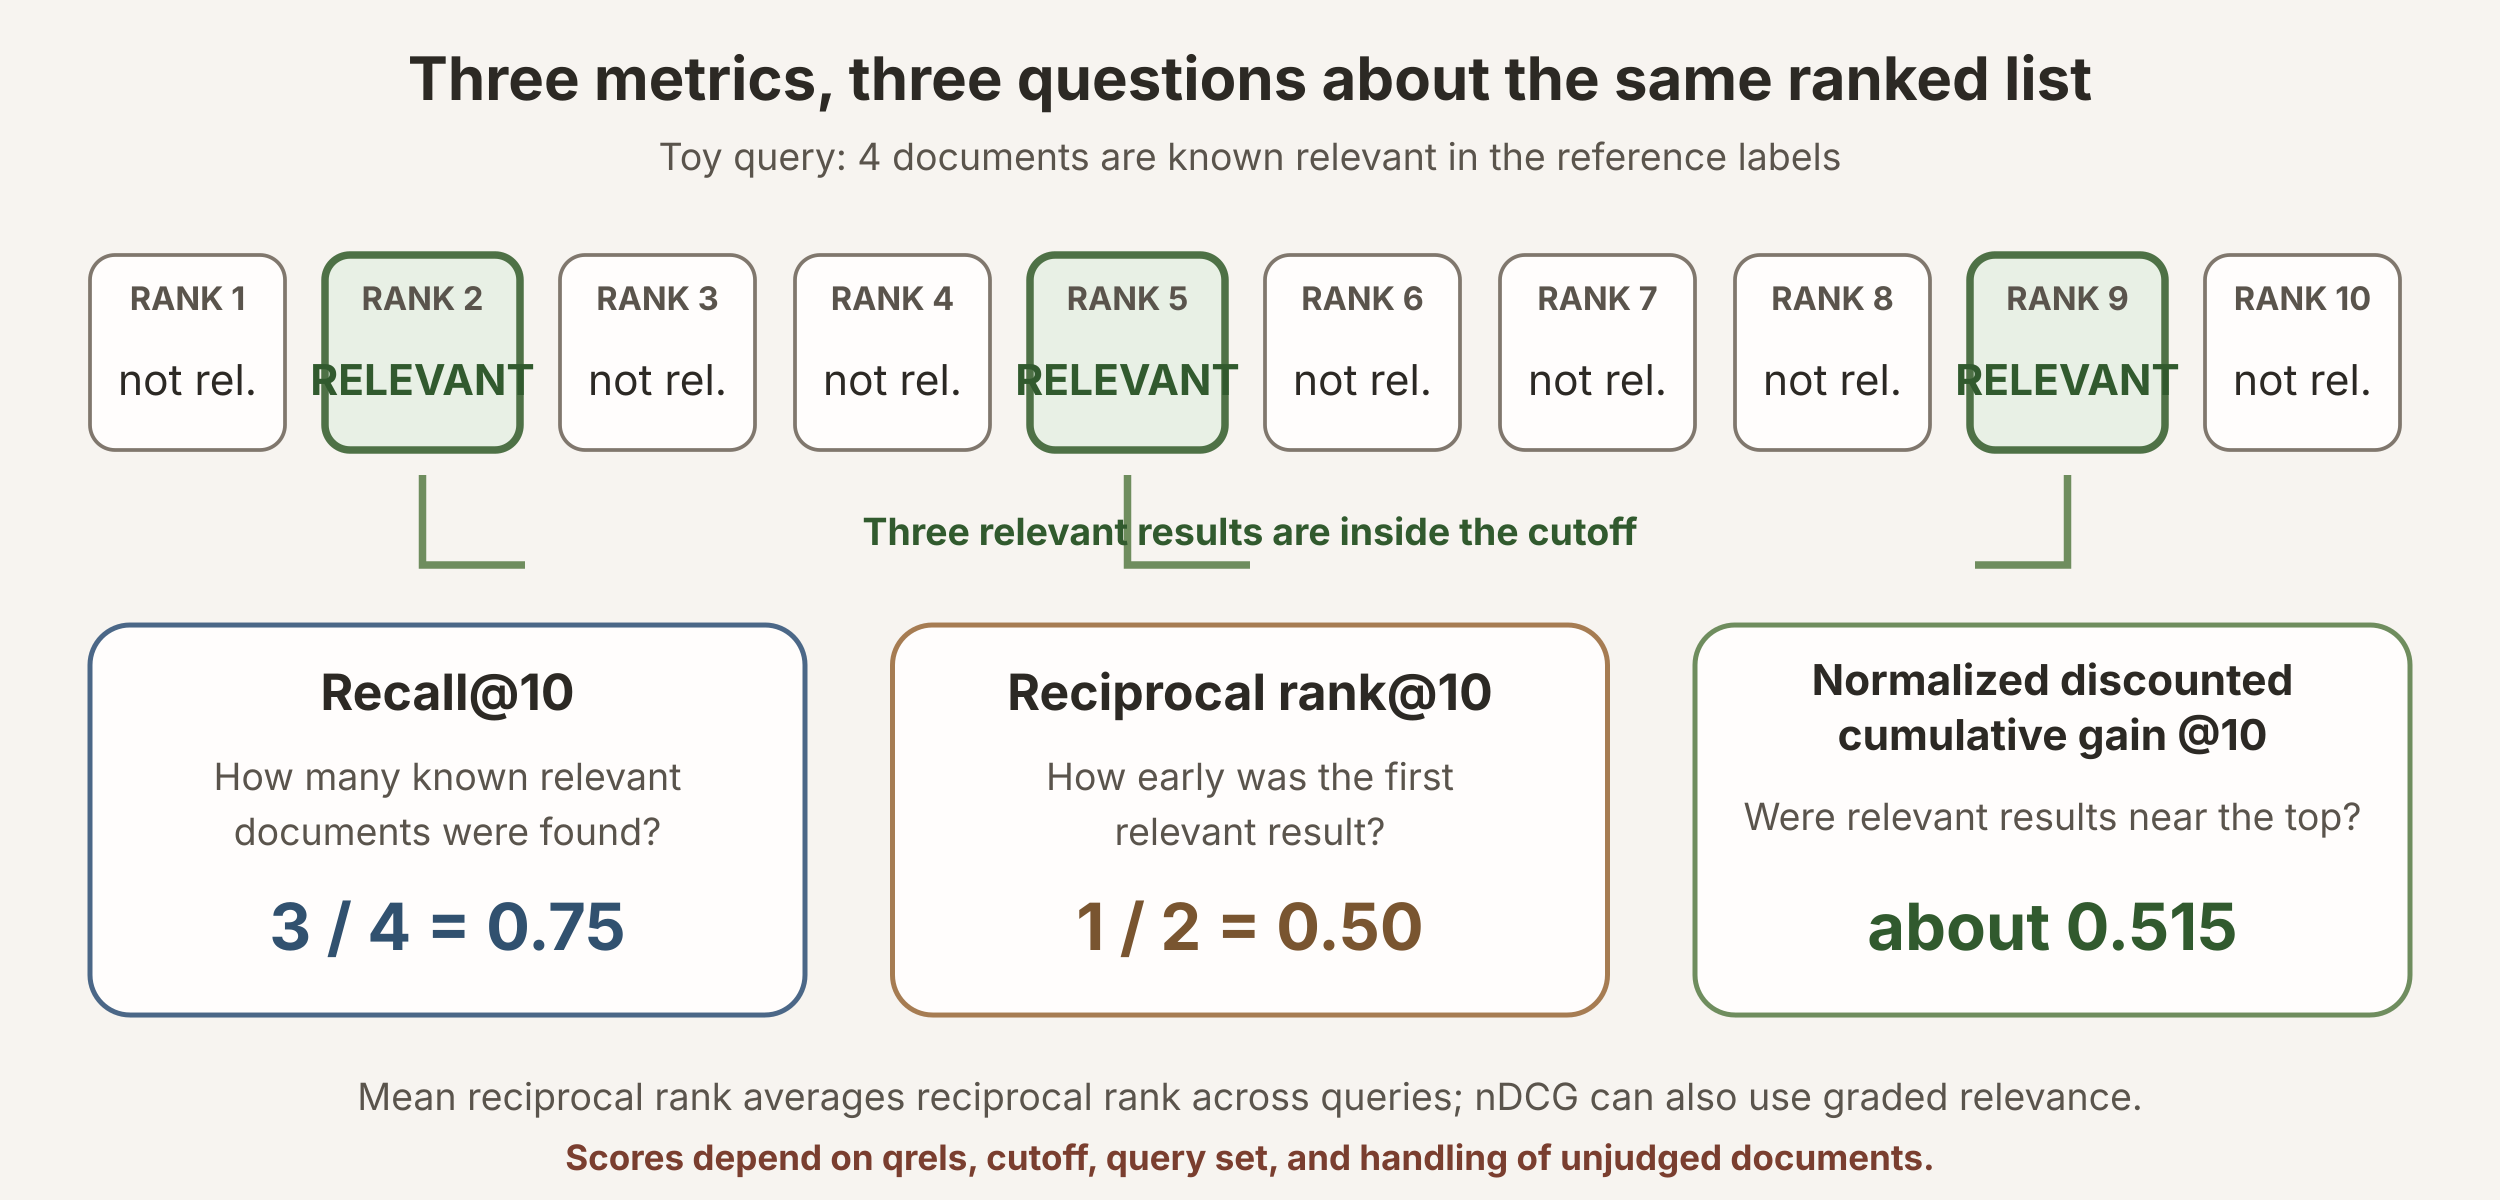
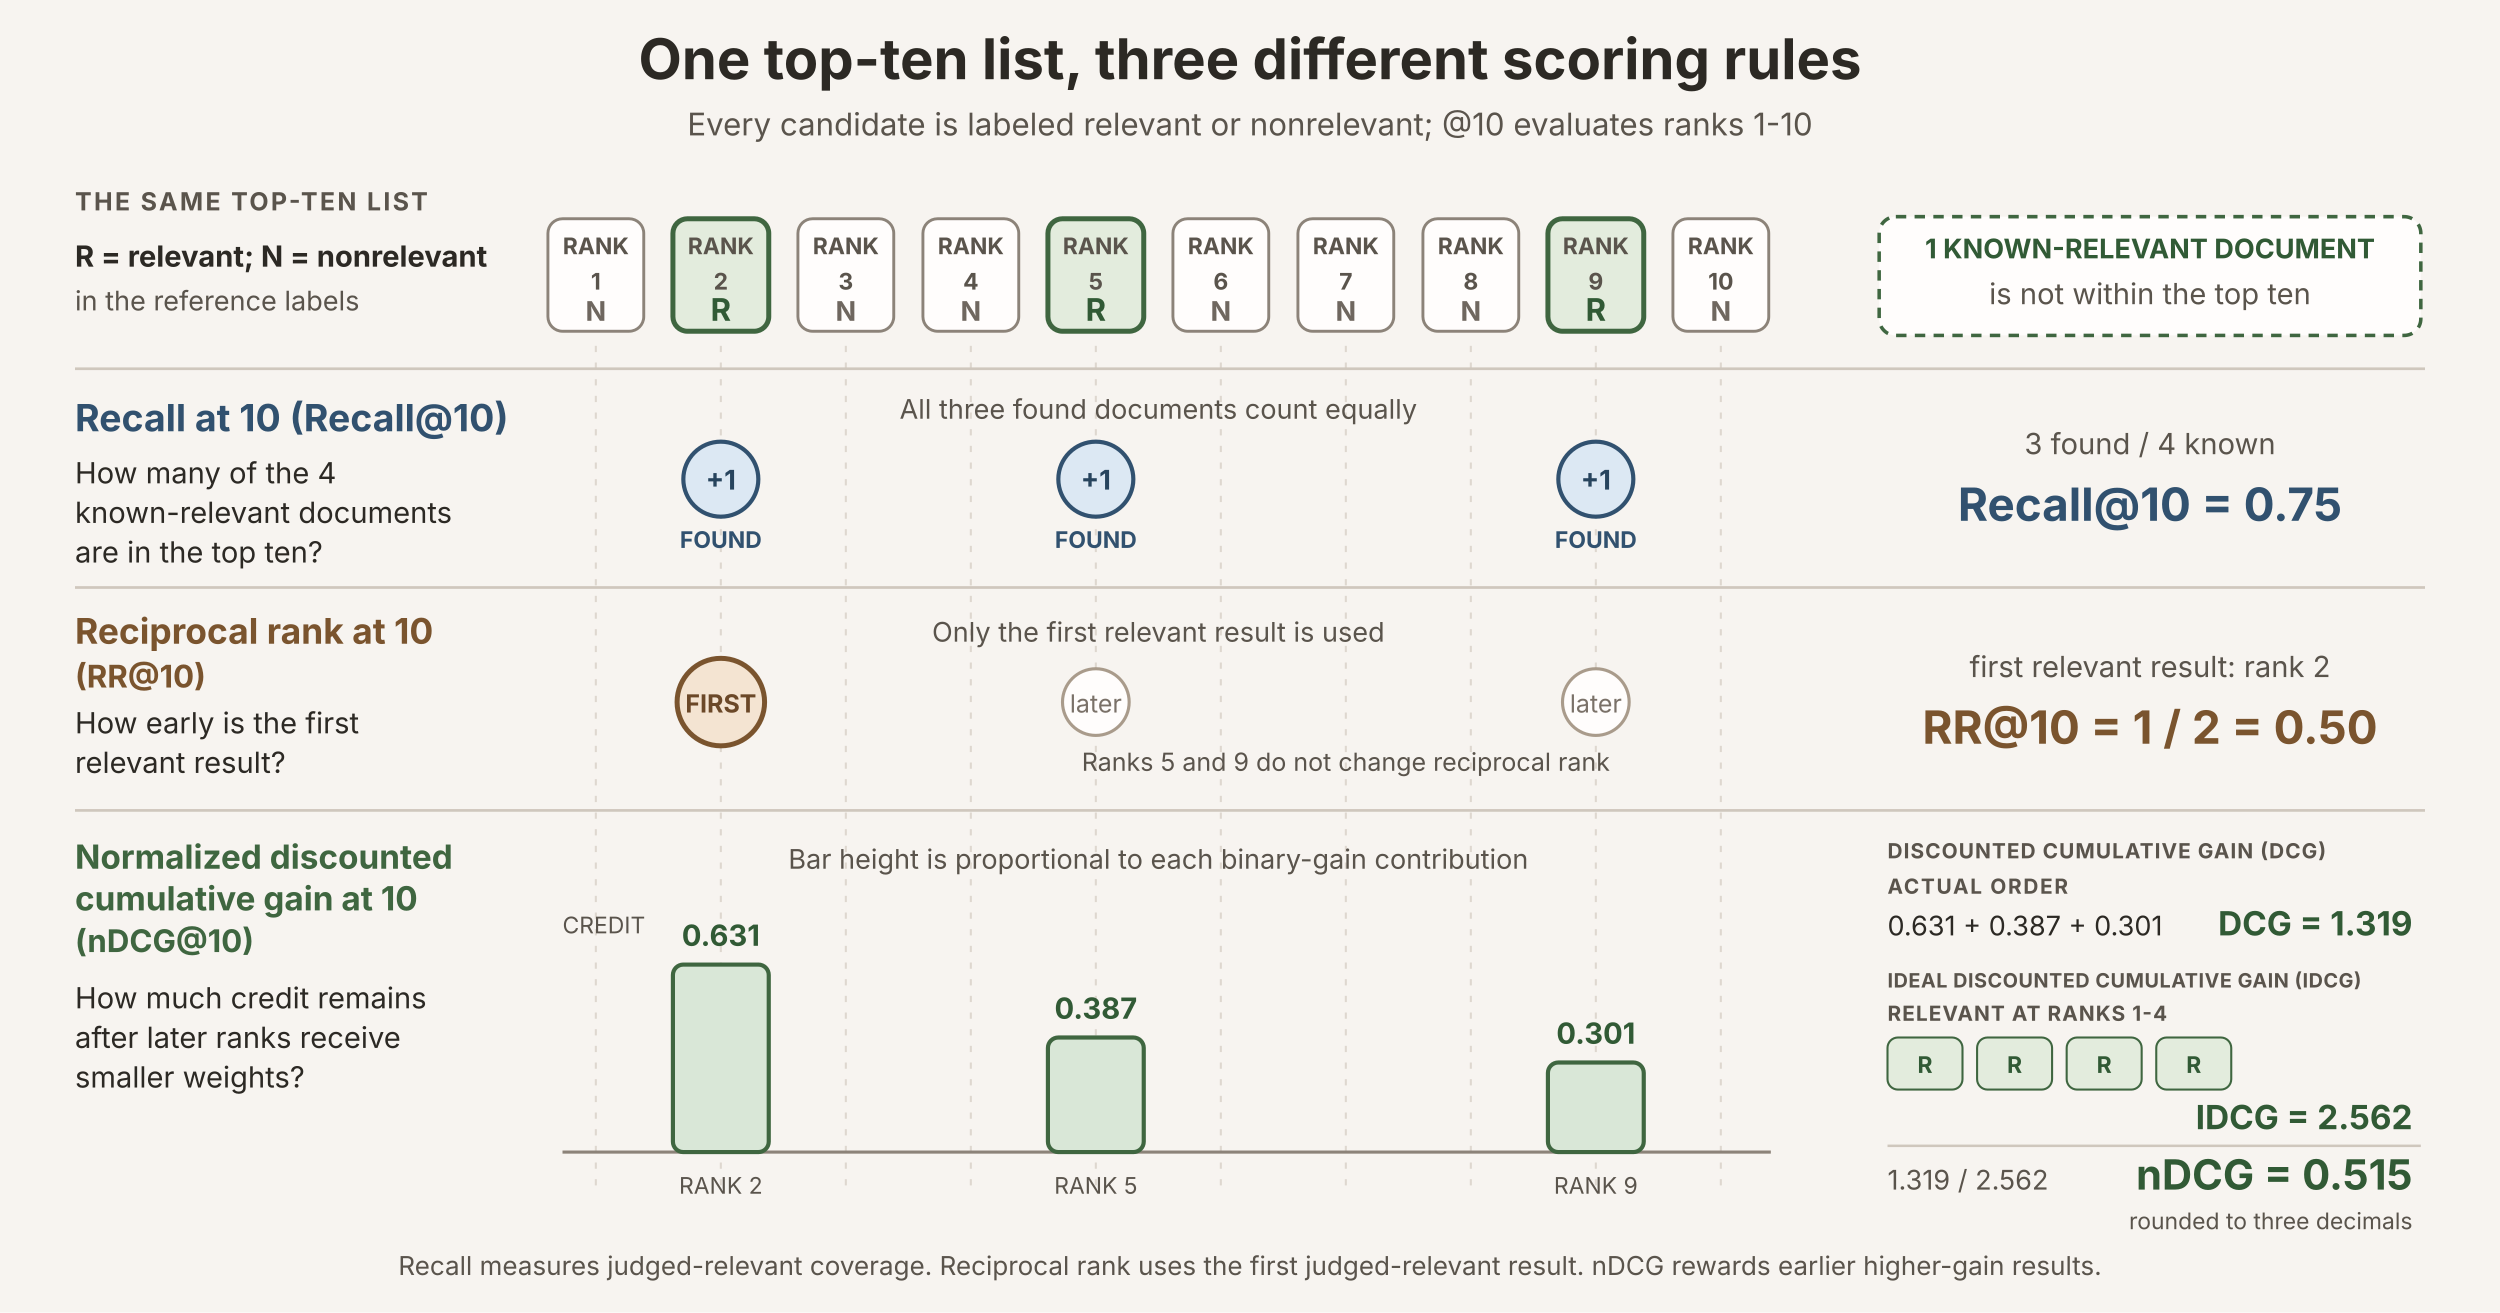
- <svg xmlns="http://www.w3.org/2000/svg" width="1000" height="480" viewBox="0 0 1000 480" role="img" aria-labelledby="retrieval-metrics-title retrieval-metrics-desc">
-   <rect width="1000" height="480" fill="#F7F4F0" />
-   <text x="500" y="40" text-anchor="middle" fill="#2C2924" font-family="Inter, Arial, sans-serif" font-size="24" font-weight="700">Three metrics, three questions about the same ranked list</text>
-   <text x="500" y="68" text-anchor="middle" fill="#5A544C" font-family="Inter, Arial, sans-serif" font-size="15">Toy query: 4 documents are known relevant in the reference labels</text>
-   <g font-family="Inter, Arial, sans-serif" text-anchor="middle">
-     <g fill="#FFFDFC" stroke="#80776D" stroke-width="1.5">
-       <rect x="36" y="102" width="78" height="78" rx="10" />
-       <rect x="130" y="102" width="78" height="78" rx="10" />
-       <rect x="224" y="102" width="78" height="78" rx="10" />
-       <rect x="318" y="102" width="78" height="78" rx="10" />
-       <rect x="412" y="102" width="78" height="78" rx="10" />
-       <rect x="506" y="102" width="78" height="78" rx="10" />
-       <rect x="600" y="102" width="78" height="78" rx="10" />
-       <rect x="694" y="102" width="78" height="78" rx="10" />
-       <rect x="788" y="102" width="78" height="78" rx="10" />
-       <rect x="882" y="102" width="78" height="78" rx="10" />
+ <svg xmlns="http://www.w3.org/2000/svg" width="1200" height="630" viewBox="0 0 1200 630" role="img" aria-labelledby="retrieval-metrics-title retrieval-metrics-desc">
+   <rect width="1200" height="630" fill="#F7F4F0" />
+   <g font-family="Inter, Arial, sans-serif">
+     <text x="600" y="38" text-anchor="middle" fill="#2C2924" font-size="27" font-weight="700">One top-ten list, three different scoring rules</text>
+     <text x="600" y="65" text-anchor="middle" fill="#5A544C" font-size="15">Every candidate is labeled relevant or nonrelevant; @10 evaluates ranks 1-10</text>
+     <text x="36" y="101" fill="#5A544C" font-size="12" font-weight="700" letter-spacing="1.1">THE SAME TOP-TEN LIST</text>
+     <text x="36" y="128" fill="#2C2924" font-size="14" font-weight="700">R = relevant; N = nonrelevant</text>
+     <text x="36" y="149" fill="#5A544C" font-size="13">in the reference labels</text>
+     <g text-anchor="middle">
+       <g fill="#FFFDFC" stroke="#8C8379" stroke-width="1.4">
+         <rect x="263" y="105" width="46" height="54" rx="7" />
+         <rect x="323" y="105" width="46" height="54" rx="7" />
+         <rect x="383" y="105" width="46" height="54" rx="7" />
+         <rect x="443" y="105" width="46" height="54" rx="7" />
+         <rect x="503" y="105" width="46" height="54" rx="7" />
+         <rect x="563" y="105" width="46" height="54" rx="7" />
+         <rect x="623" y="105" width="46" height="54" rx="7" />
+         <rect x="683" y="105" width="46" height="54" rx="7" />
+         <rect x="743" y="105" width="46" height="54" rx="7" />
+         <rect x="803" y="105" width="46" height="54" rx="7" />
+       </g>
+       <g fill="#E3ECDD" stroke="#3F6640" stroke-width="2.4">
+         <rect x="323" y="105" width="46" height="54" rx="7" />
+         <rect x="503" y="105" width="46" height="54" rx="7" />
+         <rect x="743" y="105" width="46" height="54" rx="7" />
+       </g>
+       <g fill="#5A544C" font-size="11" font-weight="700">
+         <text x="286" y="122">RANK</text>
+         <text x="286" y="139">1</text>
+         <text x="346" y="122">RANK</text>
+         <text x="346" y="139">2</text>
+         <text x="406" y="122">RANK</text>
+         <text x="406" y="139">3</text>
+         <text x="466" y="122">RANK</text>
+         <text x="466" y="139">4</text>
+         <text x="526" y="122">RANK</text>
+         <text x="526" y="139">5</text>
+         <text x="586" y="122">RANK</text>
+         <text x="586" y="139">6</text>
+         <text x="646" y="122">RANK</text>
+         <text x="646" y="139">7</text>
+         <text x="706" y="122">RANK</text>
+         <text x="706" y="139">8</text>
+         <text x="766" y="122">RANK</text>
+         <text x="766" y="139">9</text>
+         <text x="826" y="122">RANK</text>
+         <text x="826" y="139">10</text>
+       </g>
+       <g font-size="15" font-weight="700">
+         <text x="346" y="154" fill="#315A35">R</text>
+         <text x="526" y="154" fill="#315A35">R</text>
+         <text x="766" y="154" fill="#315A35">R</text>
+       </g>
+       <g fill="#6F675F" font-size="13" font-weight="700">
+         <text x="286" y="154">N</text>
+         <text x="406" y="154">N</text>
+         <text x="466" y="154">N</text>
+         <text x="586" y="154">N</text>
+         <text x="646" y="154">N</text>
+         <text x="706" y="154">N</text>
+         <text x="826" y="154">N</text>
+       </g>
    </g>
-     <g fill="#E8F0E5" stroke="#4E7146" stroke-width="3">
-       <rect x="130" y="102" width="78" height="78" rx="10" />
-       <rect x="412" y="102" width="78" height="78" rx="10" />
-       <rect x="788" y="102" width="78" height="78" rx="10" />
+     <rect x="902" y="104" width="260" height="57" rx="8" fill="#FFFDFC" stroke="#3F6640" stroke-width="1.7" stroke-dasharray="5 4" />
+     <text x="1032" y="124" text-anchor="middle" fill="#315A35" font-size="13" font-weight="700">1 KNOWN-RELEVANT DOCUMENT</text>
+     <text x="1032" y="146" text-anchor="middle" fill="#5A544C" font-size="14">is not within the top ten</text>
+     <g stroke="#DED7CF" stroke-width="1" stroke-dasharray="3 5">
+       <path d="M286 166V574" />
+       <path d="M346 166V574" />
+       <path d="M406 166V574" />
+       <path d="M466 166V574" />
+       <path d="M526 166V574" />
+       <path d="M586 166V574" />
+       <path d="M646 166V574" />
+       <path d="M706 166V574" />
+       <path d="M766 166V574" />
+       <path d="M826 166V574" />
    </g>
-     <g fill="#5A544C" font-size="13" font-weight="700">
-       <text x="75" y="124">RANK 1</text>
-       <text x="169" y="124">RANK 2</text>
-       <text x="263" y="124">RANK 3</text>
-       <text x="357" y="124">RANK 4</text>
-       <text x="451" y="124">RANK 5</text>
-       <text x="545" y="124">RANK 6</text>
-       <text x="639" y="124">RANK 7</text>
-       <text x="733" y="124">RANK 8</text>
-       <text x="827" y="124">RANK 9</text>
-       <text x="921" y="124">RANK 10</text>
+     <g stroke="#CFC7BD" stroke-width="1.3">
+       <path d="M36 177H1164" />
+       <path d="M36 282H1164" />
+       <path d="M36 389H1164" />
    </g>
-     <g fill="#2C2924" font-size="17">
-       <text x="75" y="158">not rel.</text>
-       <text x="263" y="158">not rel.</text>
-       <text x="357" y="158">not rel.</text>
-       <text x="545" y="158">not rel.</text>
-       <text x="639" y="158">not rel.</text>
-       <text x="733" y="158">not rel.</text>
-       <text x="921" y="158">not rel.</text>
+     <text x="36" y="207" fill="#31516F" font-size="18" font-weight="700">Recall at 10 (Recall@10)</text>
+     <text x="36" y="232" fill="#2C2924" font-size="14">How many of the 4</text>
+     <text x="36" y="251" fill="#2C2924" font-size="14">known-relevant documents</text>
+     <text x="36" y="270" fill="#2C2924" font-size="14">are in the top ten?</text>
+     <text x="556" y="201" text-anchor="middle" fill="#5A544C" font-size="13">All three found documents count equally</text>
+     <g text-anchor="middle" font-size="13" font-weight="700">
+       <circle cx="346" cy="230" r="18" fill="#DCE8F3" stroke="#31516F" stroke-width="2" />
+       <text x="346" y="235" fill="#27445D">+1</text>
+       <circle cx="526" cy="230" r="18" fill="#DCE8F3" stroke="#31516F" stroke-width="2" />
+       <text x="526" y="235" fill="#27445D">+1</text>
+       <circle cx="766" cy="230" r="18" fill="#DCE8F3" stroke="#31516F" stroke-width="2" />
+       <text x="766" y="235" fill="#27445D">+1</text>
+       <text x="346" y="263" fill="#31516F" font-size="11">FOUND</text>
+       <text x="526" y="263" fill="#31516F" font-size="11">FOUND</text>
+       <text x="766" y="263" fill="#31516F" font-size="11">FOUND</text>
    </g>
-     <g fill="#315A2E" font-size="17" font-weight="700">
-       <text x="169" y="158">RELEVANT</text>
-       <text x="451" y="158">RELEVANT</text>
-       <text x="827" y="158">RELEVANT</text>
+     <text x="1032" y="218" text-anchor="middle" fill="#5A544C" font-size="14">3 found / 4 known</text>
+     <text x="1032" y="250" text-anchor="middle" fill="#31516F" font-size="22" font-weight="700">Recall@10 = 0.75</text>
+     <text x="36" y="309" fill="#7A542E" font-size="17" font-weight="700">Reciprocal rank at 10</text>
+     <text x="36" y="330" fill="#7A542E" font-size="15" font-weight="700">(RR@10)</text>
+     <text x="36" y="352" fill="#2C2924" font-size="14">How early is the first</text>
+     <text x="36" y="371" fill="#2C2924" font-size="14">relevant result?</text>
+     <text x="556" y="308" text-anchor="middle" fill="#5A544C" font-size="13">Only the first relevant result is used</text>
+     <circle cx="346" cy="337" r="21" fill="#F4E4D2" stroke="#7A542E" stroke-width="2.4" />
+     <text x="346" y="342" text-anchor="middle" fill="#6B4828" font-size="12" font-weight="700">FIRST</text>
+     <g text-anchor="middle">
+       <circle cx="526" cy="337" r="16" fill="#FFFDFC" stroke="#A99B8B" stroke-width="1.5" />
+       <circle cx="766" cy="337" r="16" fill="#FFFDFC" stroke="#A99B8B" stroke-width="1.5" />
+       <text x="526" y="342" fill="#7A7168" font-size="12">later</text>
+       <text x="766" y="342" fill="#7A7168" font-size="12">later</text>
+       <text x="646" y="370" fill="#5A544C" font-size="12">Ranks 5 and 9 do not change reciprocal rank</text>
    </g>
+     <text x="1032" y="325" text-anchor="middle" fill="#5A544C" font-size="14">first relevant result: rank 2</text>
+     <text x="1032" y="357" text-anchor="middle" fill="#7A542E" font-size="22" font-weight="700">RR@10 = 1 / 2 = 0.50</text>
+     <text x="36" y="417" fill="#3F6640" font-size="16" font-weight="700">Normalized discounted</text>
+     <text x="36" y="437" fill="#3F6640" font-size="16" font-weight="700">cumulative gain at 10</text>
+     <text x="36" y="457" fill="#3F6640" font-size="15" font-weight="700">(nDCG@10)</text>
+     <text x="36" y="484" fill="#2C2924" font-size="14">How much credit remains</text>
+     <text x="36" y="503" fill="#2C2924" font-size="14">after later ranks receive</text>
+     <text x="36" y="522" fill="#2C2924" font-size="14">smaller weights?</text>
+     <text x="556" y="417" text-anchor="middle" fill="#5A544C" font-size="13">Bar height is proportional to each binary-gain contribution</text>
+     <path d="M270 553H850" stroke="#8C8379" stroke-width="1.5" />
+     <text x="270" y="448" fill="#5A544C" font-size="11">CREDIT</text>
+     <g text-anchor="middle">
+       <rect x="323" y="463" width="46" height="90" rx="5" fill="#D9E7D7" stroke="#3F6640" stroke-width="2" />
+       <rect x="503" y="498" width="46" height="55" rx="5" fill="#D9E7D7" stroke="#3F6640" stroke-width="2" />
+       <rect x="743" y="510" width="46" height="43" rx="5" fill="#D9E7D7" stroke="#3F6640" stroke-width="2" />
+       <text x="346" y="454" fill="#315A35" font-size="14" font-weight="700">0.631</text>
+       <text x="526" y="489" fill="#315A35" font-size="14" font-weight="700">0.387</text>
+       <text x="766" y="501" fill="#315A35" font-size="14" font-weight="700">0.301</text>
+       <text x="346" y="573" fill="#5A544C" font-size="11">RANK 2</text>
+       <text x="526" y="573" fill="#5A544C" font-size="11">RANK 5</text>
+       <text x="766" y="573" fill="#5A544C" font-size="11">RANK 9</text>
+     </g>
+     <text x="906" y="412" fill="#5A544C" font-size="10" font-weight="700" letter-spacing="0.5">DISCOUNTED CUMULATIVE GAIN (DCG)</text>
+     <text x="906" y="429" fill="#5A544C" font-size="10" font-weight="700" letter-spacing="0.8">ACTUAL ORDER</text>
+     <text x="906" y="449" fill="#2C2924" font-size="13">0.631 + 0.387 + 0.301</text>
+     <text x="1158" y="449" text-anchor="end" fill="#315A35" font-size="16" font-weight="700">DCG = 1.319</text>
+     <text x="906" y="474" fill="#5A544C" font-size="9.5" font-weight="700" letter-spacing="0.25">IDEAL DISCOUNTED CUMULATIVE GAIN (IDCG)</text>
+     <text x="906" y="490" fill="#5A544C" font-size="10" font-weight="700" letter-spacing="0.5">RELEVANT AT RANKS 1-4</text>
+     <g text-anchor="middle" font-size="11" font-weight="700">
+       <rect x="906" y="498" width="36" height="25" rx="5" fill="#E3ECDD" stroke="#3F6640" />
+       <text x="924" y="515" fill="#315A35">R</text>
+       <rect x="949" y="498" width="36" height="25" rx="5" fill="#E3ECDD" stroke="#3F6640" />
+       <text x="967" y="515" fill="#315A35">R</text>
+       <rect x="992" y="498" width="36" height="25" rx="5" fill="#E3ECDD" stroke="#3F6640" />
+       <text x="1010" y="515" fill="#315A35">R</text>
+       <rect x="1035" y="498" width="36" height="25" rx="5" fill="#E3ECDD" stroke="#3F6640" />
+       <text x="1053" y="515" fill="#315A35">R</text>
+     </g>
+     <text x="1158" y="542" text-anchor="end" fill="#315A35" font-size="16" font-weight="700">IDCG = 2.562</text>
+     <path d="M906 550H1162" stroke="#CFC7BD" stroke-width="1.2" />
+     <text x="906" y="571" fill="#5A544C" font-size="13">1.319 / 2.562</text>
+     <text x="1158" y="571" text-anchor="end" fill="#315A35" font-size="20" font-weight="700">nDCG = 0.515</text>
+     <text x="1158" y="590" text-anchor="end" fill="#5A544C" font-size="11">rounded to three decimals</text>
+     <text x="600" y="612" text-anchor="middle" fill="#5A544C" font-size="12.5">Recall measures judged-relevant coverage. Reciprocal rank uses the first judged-relevant result. nDCG rewards earlier higher-gain results.</text>
  </g>
-   <path d="M 169 190 L 169 226 L 210 226" fill="none" stroke="#6F8D5E" stroke-width="3" />
-   <path d="M 451 190 L 451 226 L 500 226" fill="none" stroke="#6F8D5E" stroke-width="3" />
-   <path d="M 827 190 L 827 226 L 790 226" fill="none" stroke="#6F8D5E" stroke-width="3" />
-   <text x="500" y="218" text-anchor="middle" fill="#315A2E" font-family="Inter, Arial, sans-serif" font-size="15" font-weight="700">Three relevant results are inside the cutoff</text>
-   <g font-family="Inter, Arial, sans-serif">
-     <rect x="36" y="250" width="286" height="156" rx="16" fill="#FFFDFC" stroke="#4B6787" stroke-width="2" />
-     <text x="179" y="284" text-anchor="middle" fill="#2C2924" font-size="20" font-weight="700">Recall@10</text>
-     <text x="179" y="316" text-anchor="middle" fill="#5A544C" font-size="15">How many known relevant</text>
-     <text x="179" y="338" text-anchor="middle" fill="#5A544C" font-size="15">documents were found?</text>
-     <text x="179" y="380" text-anchor="middle" fill="#31516F" font-size="26" font-weight="700">3 / 4 = 0.75</text>
-     <rect x="357" y="250" width="286" height="156" rx="16" fill="#FFFDFC" stroke="#A67C52" stroke-width="2" />
-     <text x="500" y="284" text-anchor="middle" fill="#2C2924" font-size="20" font-weight="700">Reciprocal rank@10</text>
-     <text x="500" y="316" text-anchor="middle" fill="#5A544C" font-size="15">How early was the first</text>
-     <text x="500" y="338" text-anchor="middle" fill="#5A544C" font-size="15">relevant result?</text>
-     <text x="500" y="380" text-anchor="middle" fill="#795530" font-size="26" font-weight="700">1 / 2 = 0.50</text>
-     <rect x="678" y="250" width="286" height="156" rx="16" fill="#FFFDFC" stroke="#6F8D5E" stroke-width="2" />
-     <text x="821" y="278" text-anchor="middle" fill="#2C2924" font-size="17" font-weight="700">Normalized discounted</text>
-     <text x="821" y="300" text-anchor="middle" fill="#2C2924" font-size="17" font-weight="700">cumulative gain @10</text>
-     <text x="821" y="332" text-anchor="middle" fill="#5A544C" font-size="15">Were relevant results near the top?</text>
-     <text x="821" y="380" text-anchor="middle" fill="#315A2E" font-size="26" font-weight="700">about 0.515</text>
-   </g>
-   <text x="500" y="444" text-anchor="middle" fill="#5A544C" font-family="Inter, Arial, sans-serif" font-size="15">Mean reciprocal rank averages reciprocal rank across queries; nDCG can also use graded relevance.</text>
-   <text x="500" y="468" text-anchor="middle" fill="#7A3E2F" font-family="Inter, Arial, sans-serif" font-size="14" font-weight="700">Scores depend on qrels, cutoff, query set, and handling of unjudged documents.</text>
</svg>
